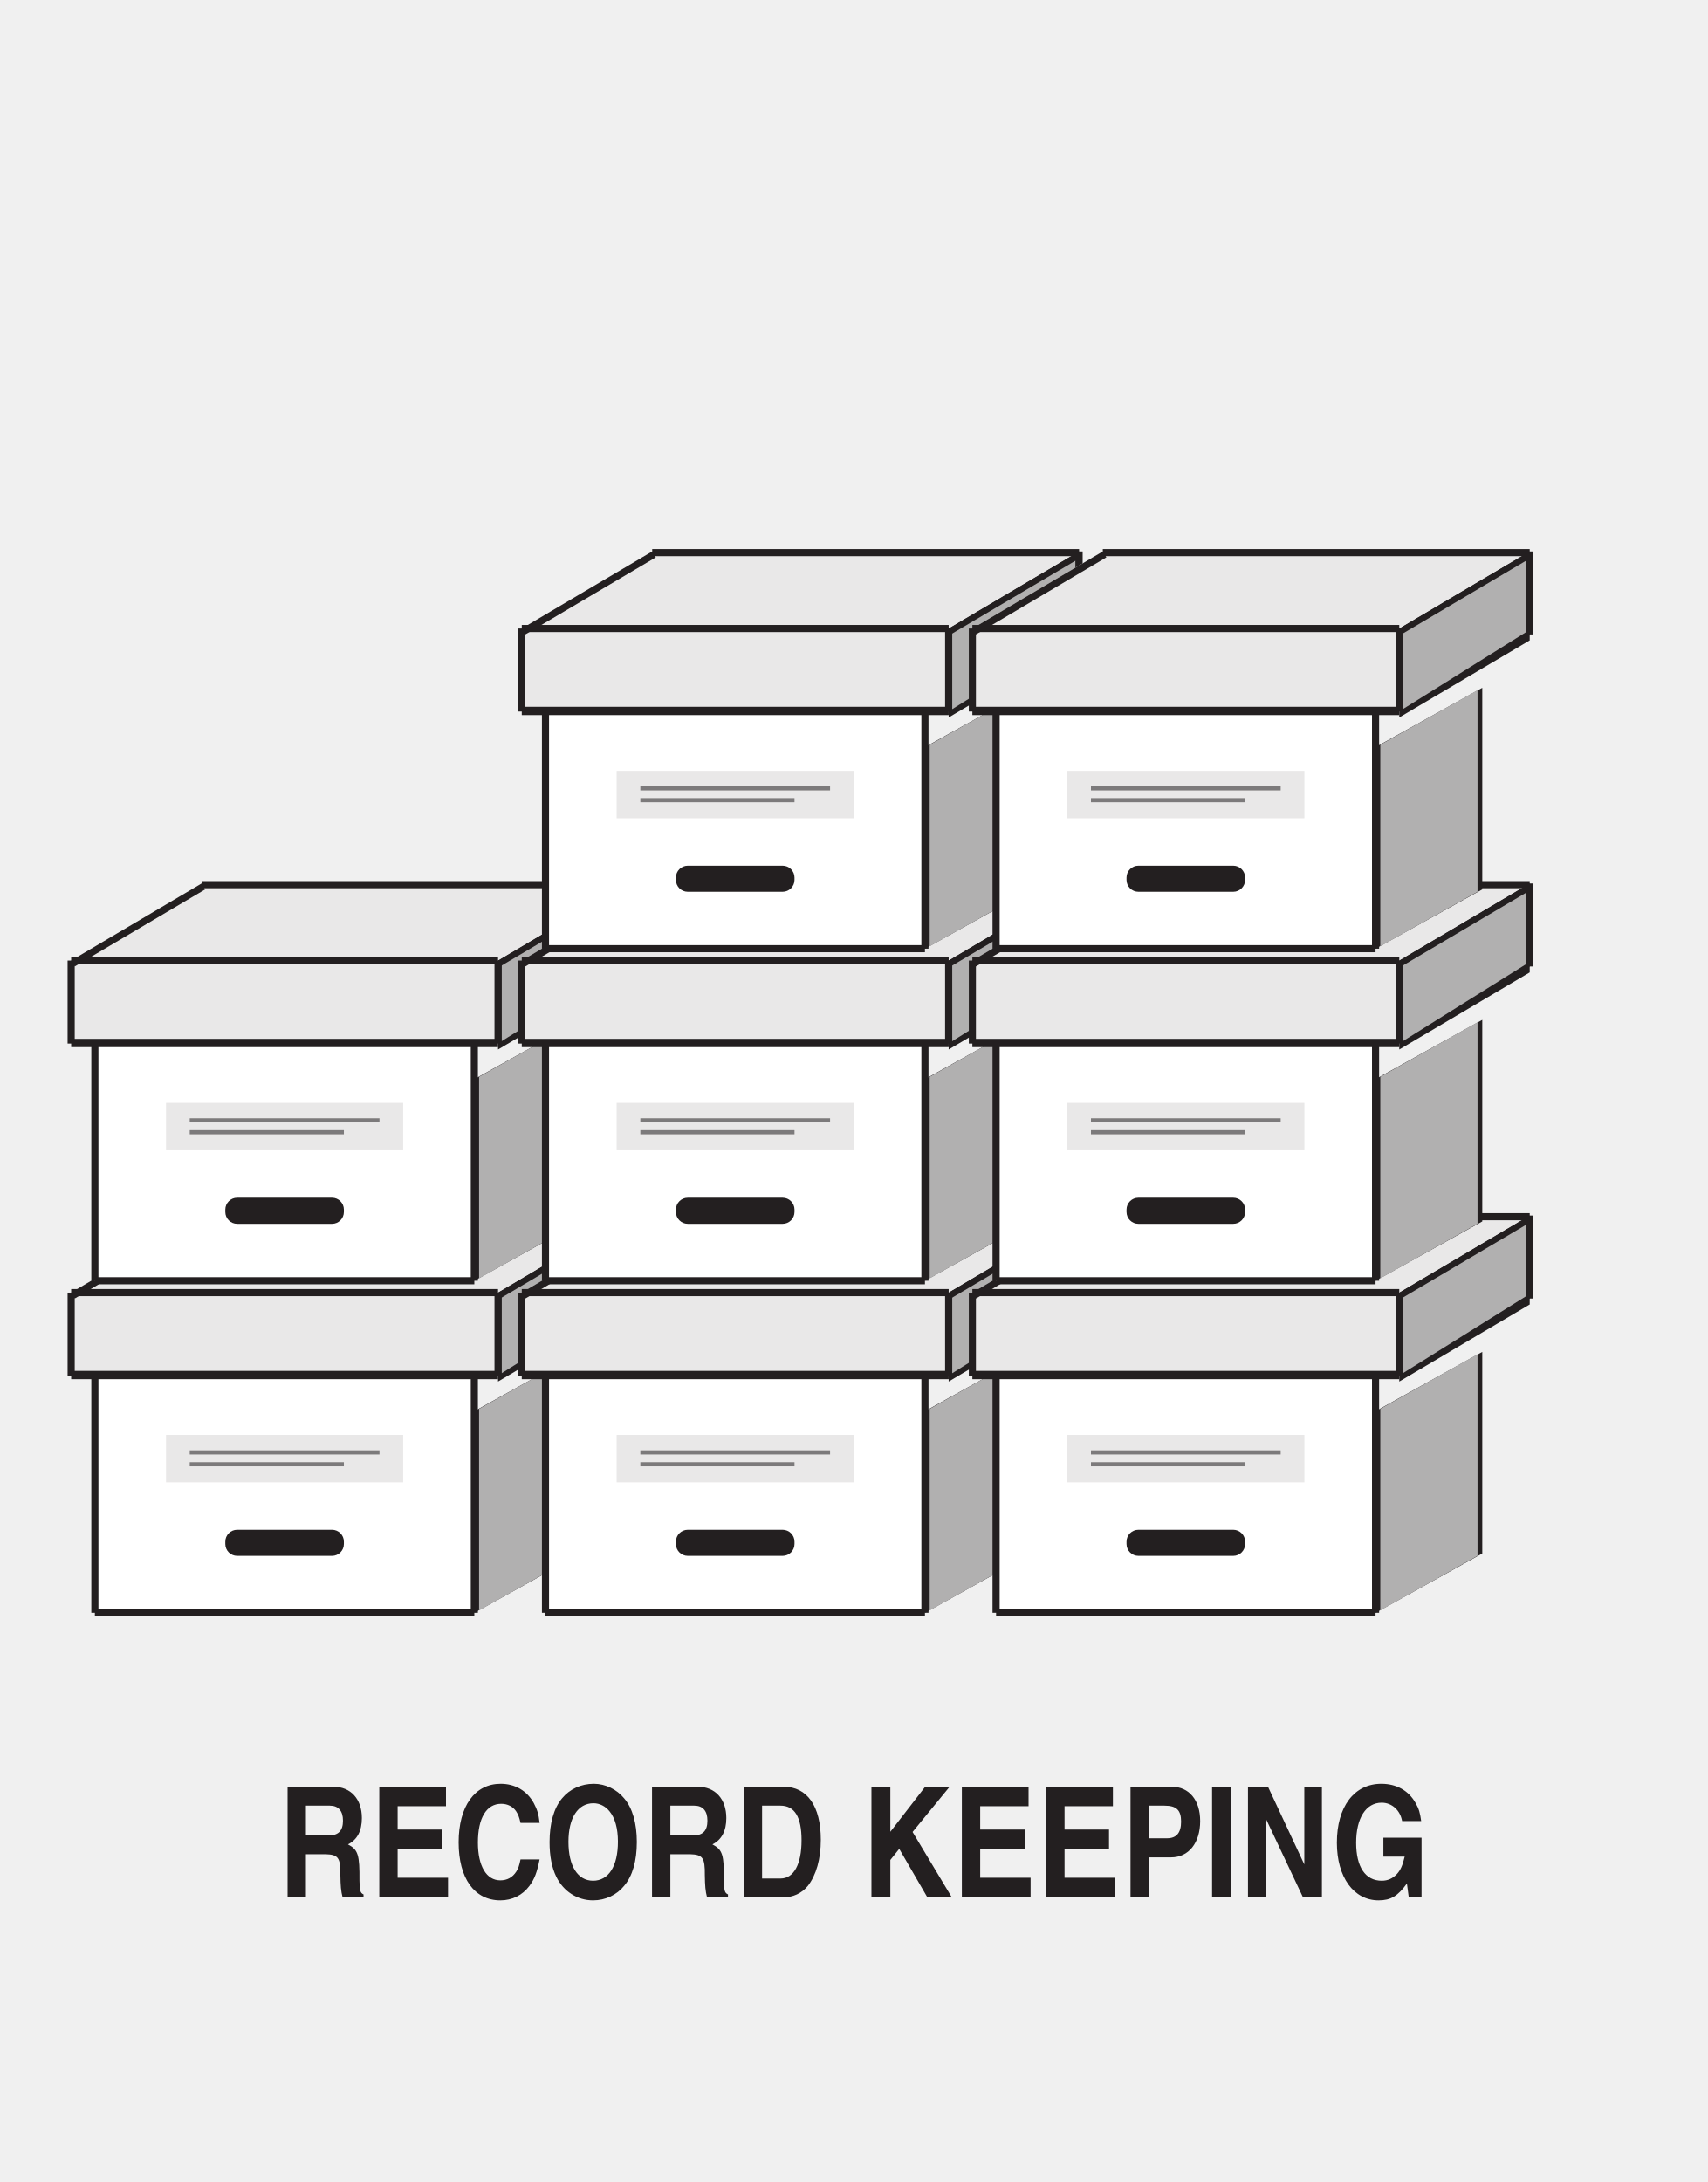
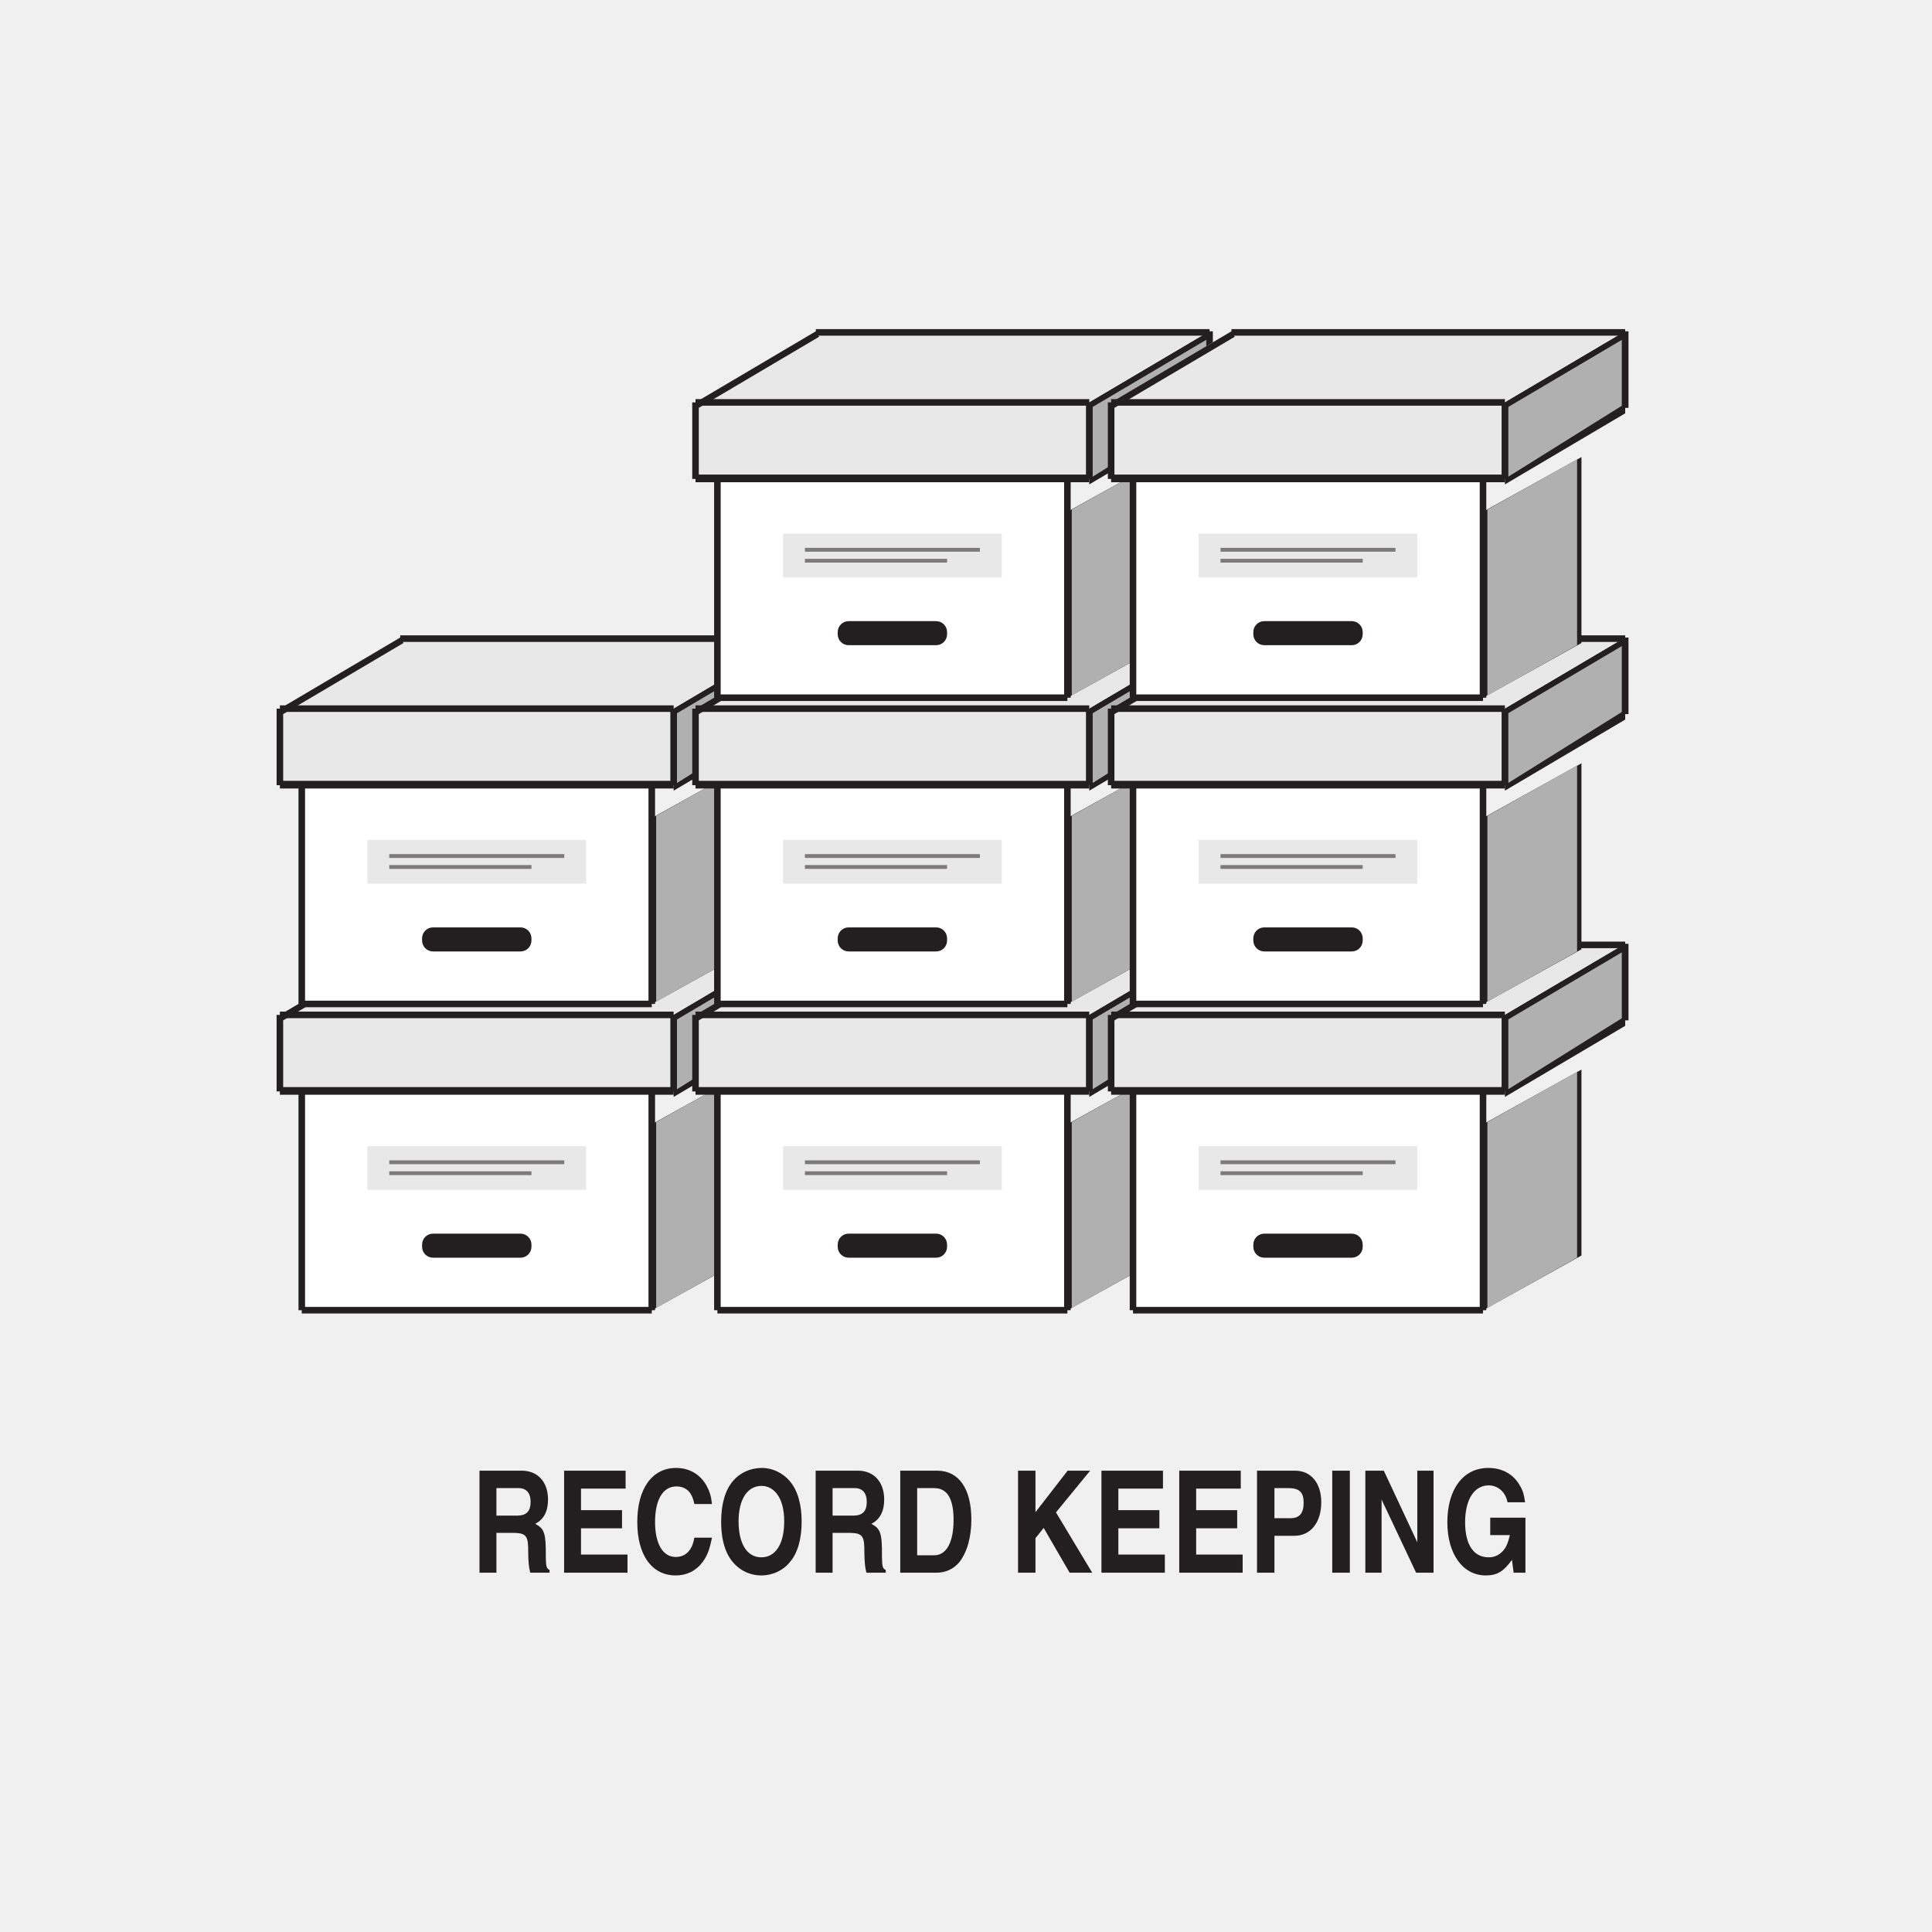
- <svg xmlns="http://www.w3.org/2000/svg" class="class-icon" viewBox="0 -16 144 184" aria-label="Record Keeping">
+ <svg xmlns="http://www.w3.org/2000/svg" class="class-icon" viewBox="-19.59 0.21 176.64 176.64" aria-label="Record Keeping">
  <defs>
    <symbol id="rkbx" overflow="visible">
      <polygon points="32,0 41,-5 41,-22 32,-17" fill="#231F20" />
      <polygon points="32.4,-0.2 40.6,-4.8 40.6,-21.8 32.4,-17.2" fill="#B1B0B0" />
      <rect x="0" y="-20" width="32" height="20" fill="#FFFFFF" />
      <rect x="6" y="-15" width="20" height="4" fill="#E9E8E8" />
      <rect x="8" y="-13.7" width="16" height="0.35" fill="#231F20" opacity="0.55" />
      <rect x="8" y="-12.7" width="13" height="0.35" fill="#231F20" opacity="0.55" />
      <rect x="11" y="-7" width="10" height="2.2" fill="#231F20" rx="1" />
      <rect x="-0.3" y="-20" width="0.6" height="20" fill="#231F20" />
      <rect x="0" y="-0.3" width="32" height="0.6" fill="#231F20" />
      <rect x="31.7" y="-20" width="0.6" height="20" fill="#231F20" />
      <polygon points="34,-19.5 45,-26 45,-27 34,-20.5" fill="#231F20" />
      <polygon points="34,-20 45,-26.5 45,-33.5 34,-27" fill="#231F20" />
      <polygon points="34.3,-20.2 44.7,-26.7 44.7,-33.3 34.3,-26.8" fill="#B1B0B0" />
      <polygon points="-2,-27 9,-33.5 45,-33.5 34,-27" fill="#E9E8E8" />
      <rect x="-2" y="-27" width="36" height="7" fill="#E9E8E8" />
      <rect x="-2" y="-20.4" width="36" height="0.7" fill="#231F20" />
      <rect x="-2.3" y="-27" width="0.6" height="7" fill="#231F20" />
      <rect x="33.7" y="-27" width="0.6" height="7" fill="#231F20" />
      <rect x="-2" y="-27.3" width="36" height="0.6" fill="#231F20" />
      <polygon points="-2,-27 9,-33.5 9.3,-33 -1.7,-26.5" fill="#231F20" />
      <polygon points="9,-33.7 45,-33.7 45,-33.1 9,-33.1" fill="#231F20" />
      <polygon points="34,-27 45,-33.5 45,-32.9 34,-26.4" fill="#231F20" />
      <polygon points="44.7,-33.5 45.3,-33.5 45.3,-26.5 44.7,-26.5" fill="#231F20" />
    </symbol>
  </defs>
  <g transform="translate(8, 120)">
    <use href="#rkbx" x="0" y="0" />
    <use href="#rkbx" x="0" y="-28" />
  </g>
  <g transform="translate(46, 120)">
    <use href="#rkbx" x="0" y="0" />
    <use href="#rkbx" x="0" y="-28" />
    <use href="#rkbx" x="0" y="-56" />
  </g>
  <g transform="translate(84, 120)">
    <use href="#rkbx" x="0" y="0" />
    <use href="#rkbx" x="0" y="-28" />
    <use href="#rkbx" x="0" y="-56" />
  </g>
  <text x="72" y="144" text-anchor="middle" font-family="'Trade Gothic LT Std Bold Condensed No. 20', 'Trade Gothic LT Std', 'TradeGothicLTStd-BdCn20', 'Trade Gothic Bold Condensed', 'Arial Narrow', 'Helvetica Condensed', sans-serif-condensed" font-size="13" font-weight="700" fill="#231F20" letter-spacing="0">RECORD KEEPING</text>
</svg>
